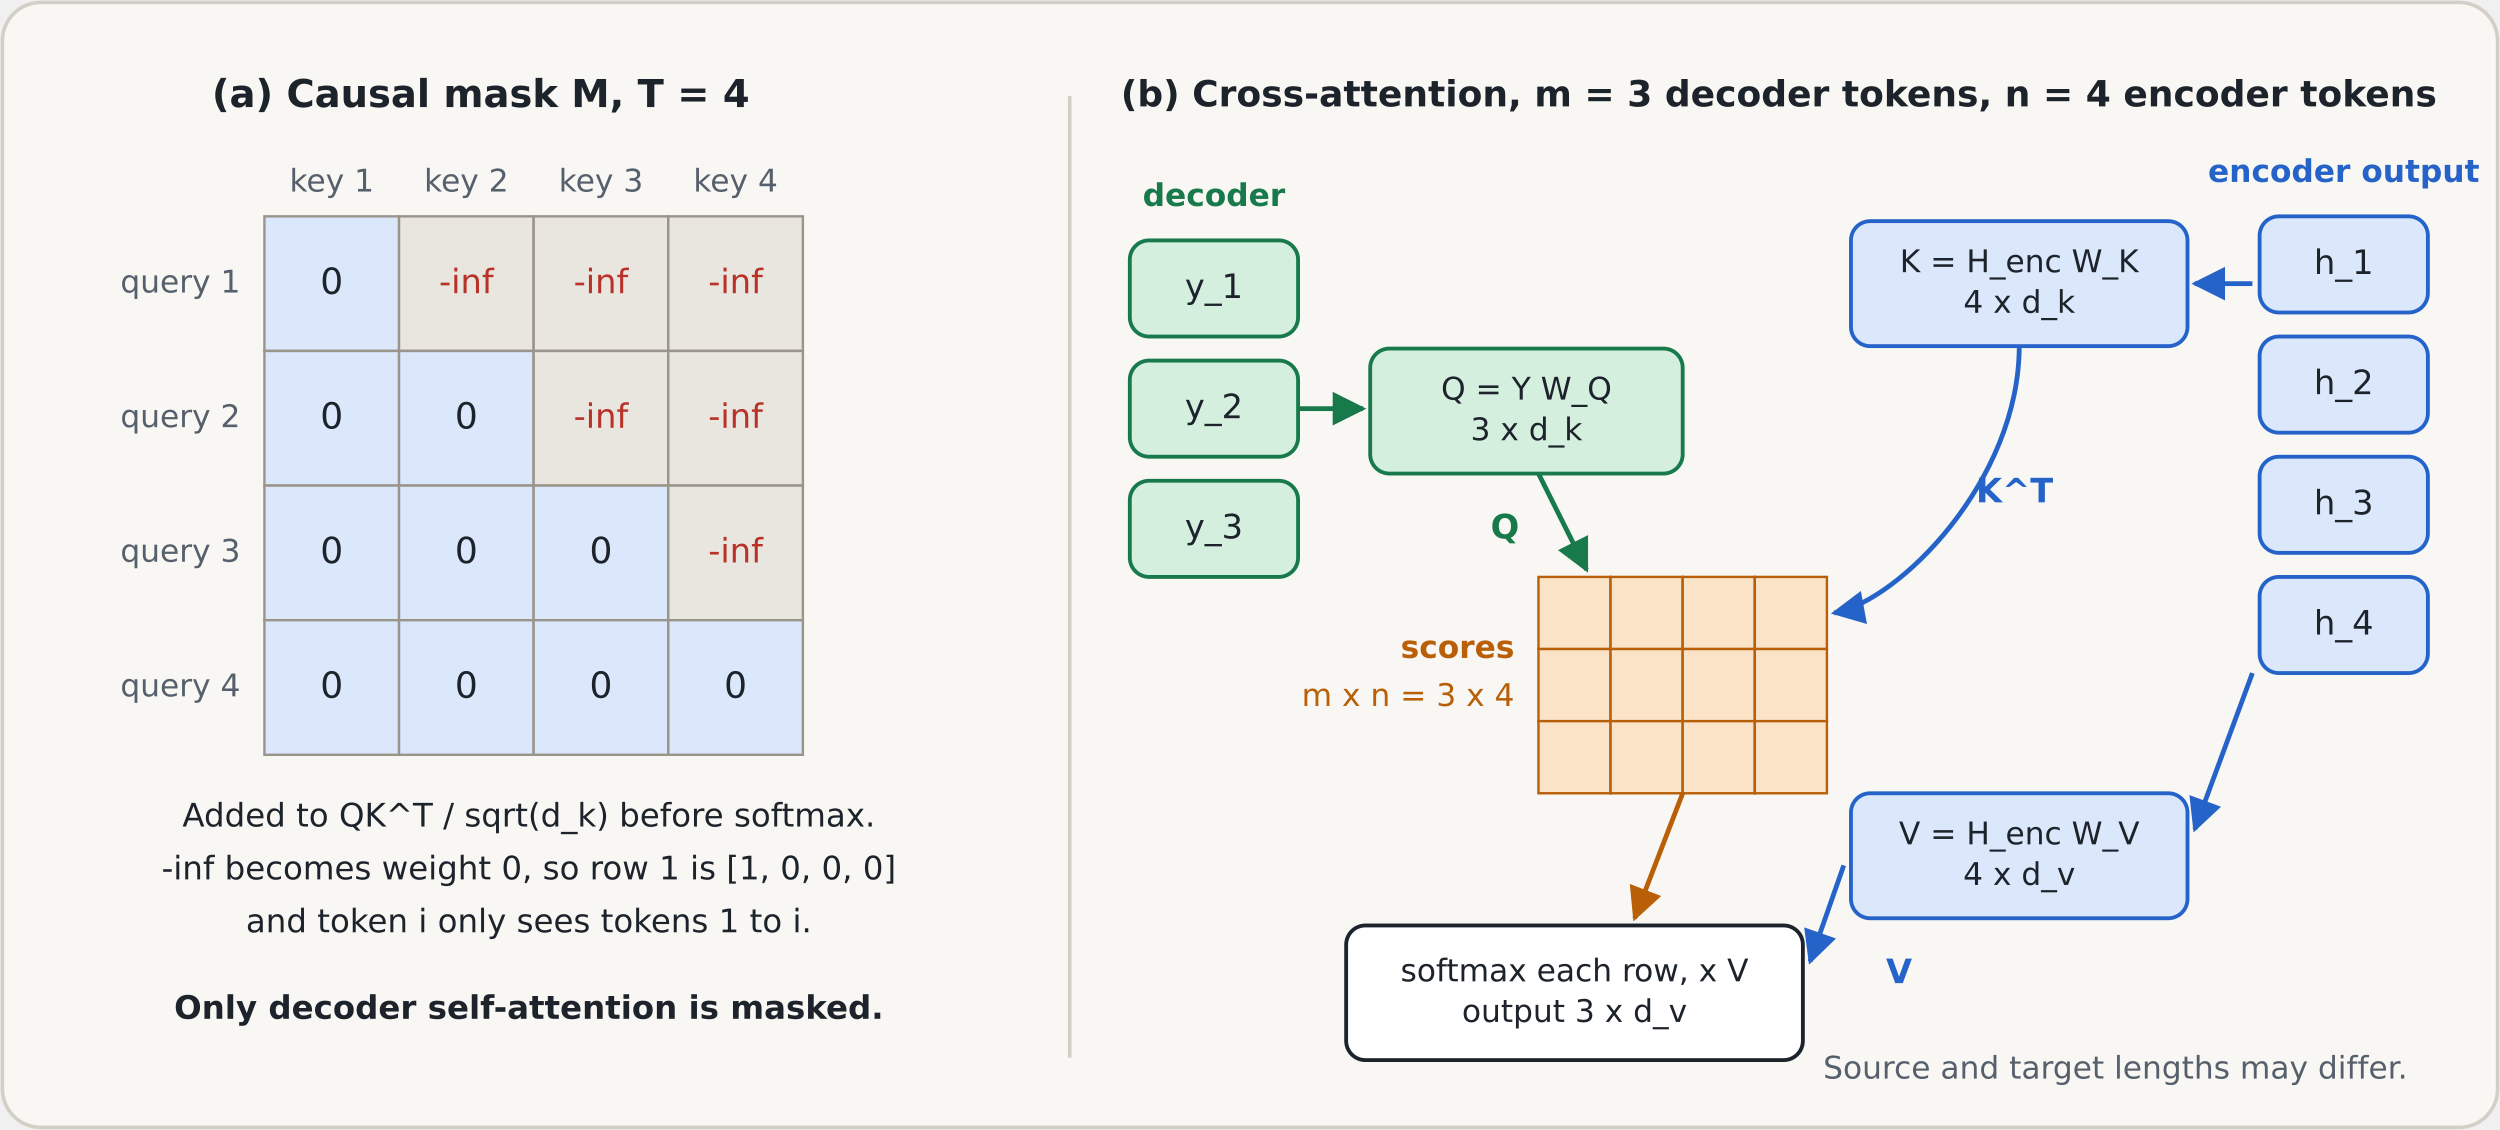
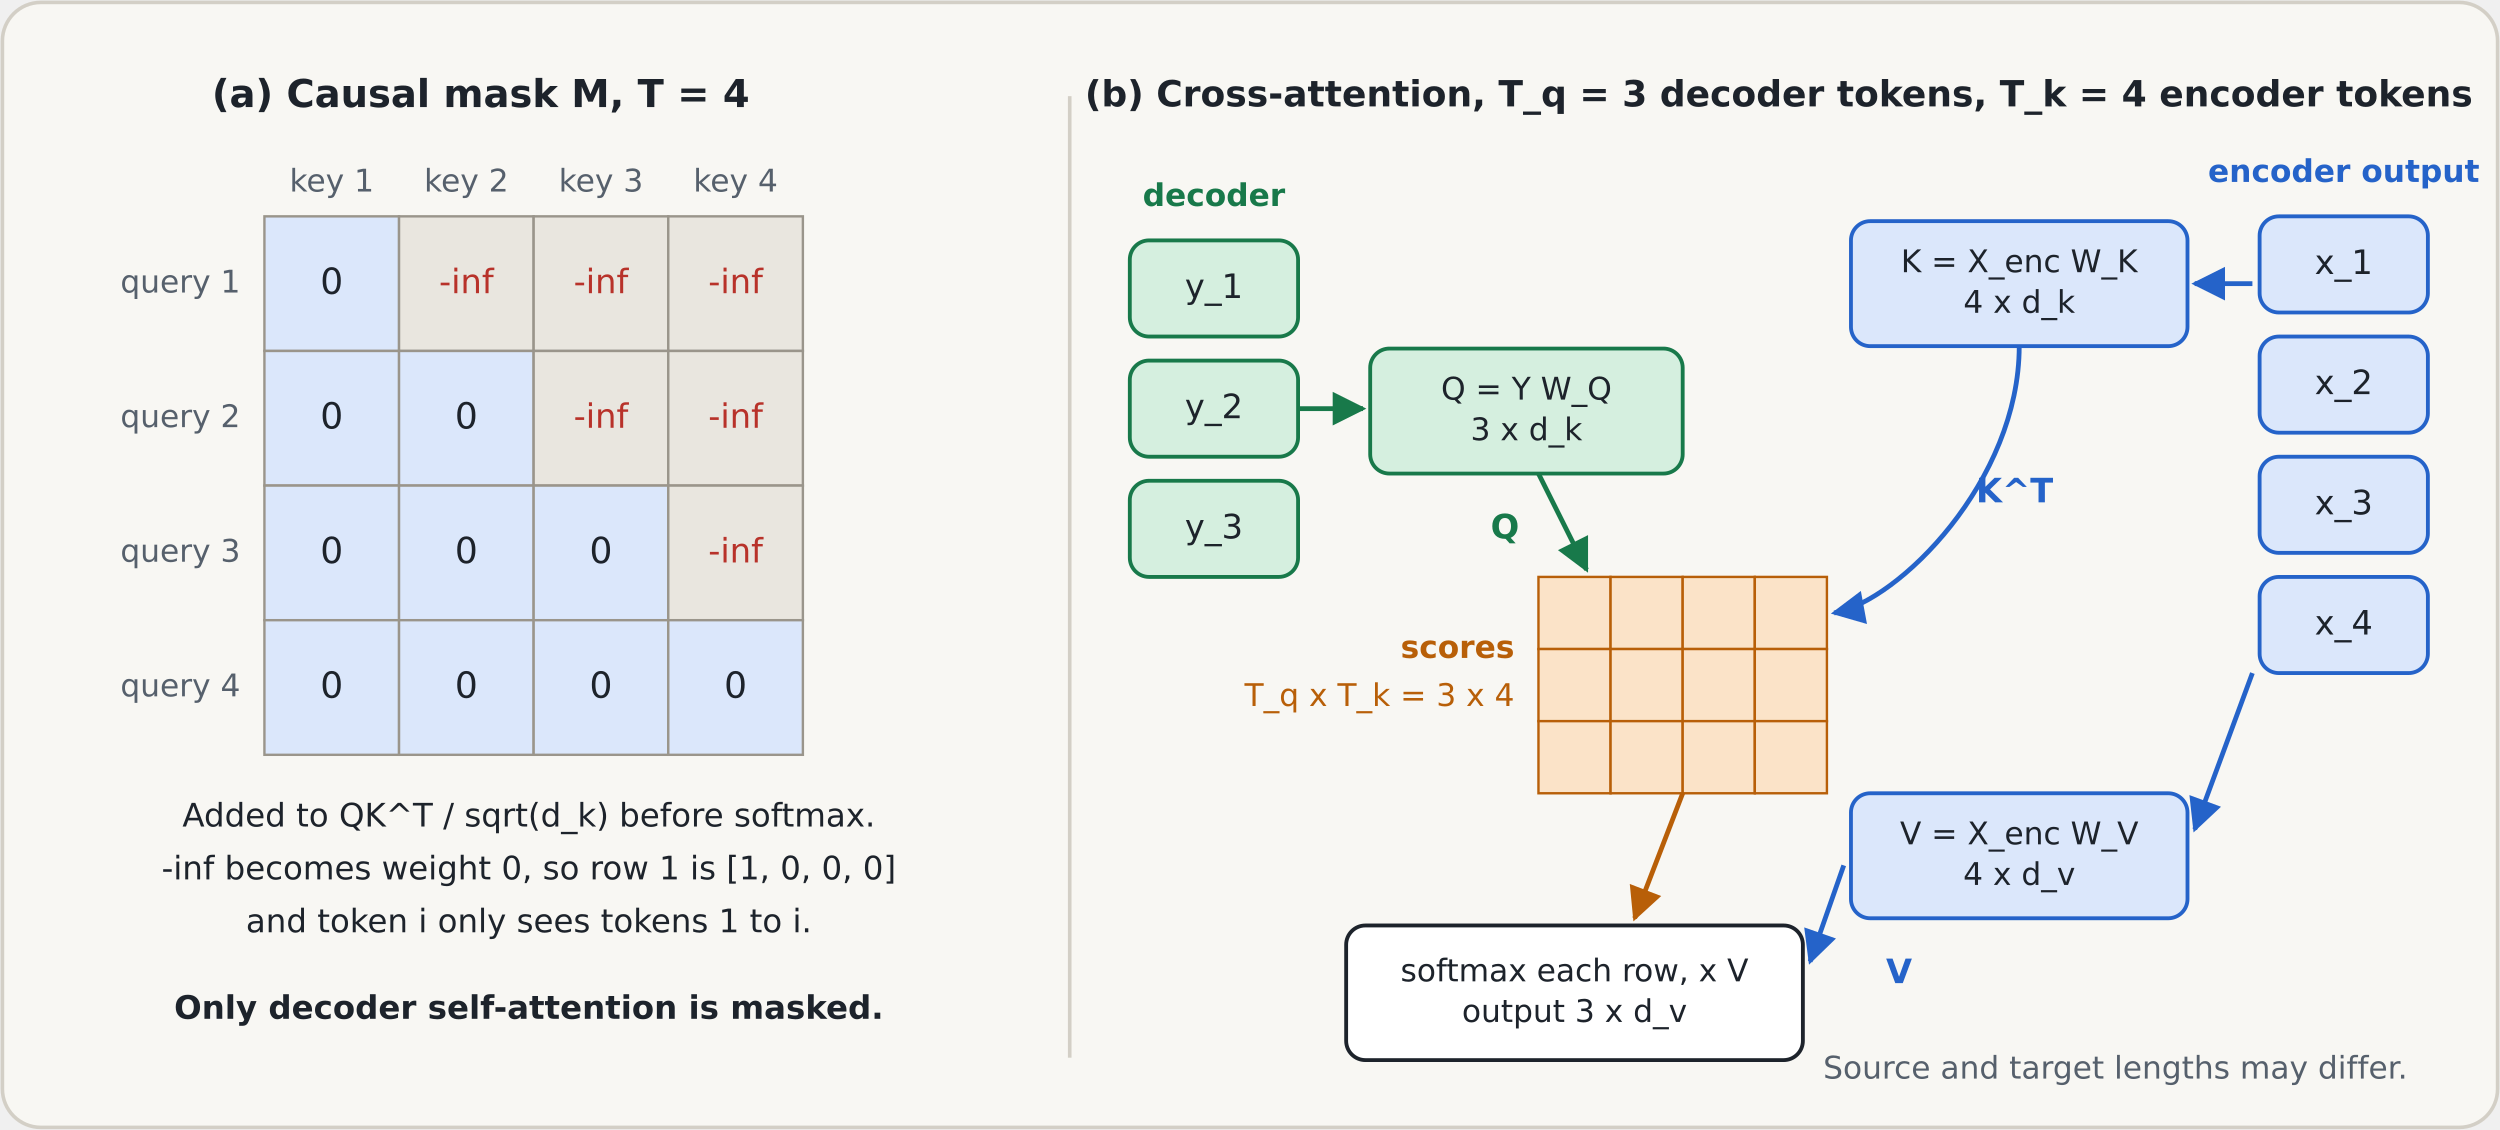
<svg xmlns="http://www.w3.org/2000/svg" viewBox="0 0 1040 470" width="1040" height="470" role="img" aria-labelledby="t d" font-family="DejaVu Sans, Helvetica, Arial, sans-serif">
  <defs>
    <marker id="ah-ink" viewBox="0 0 10 10" refX="9" refY="5" markerWidth="7" markerHeight="7" orient="auto-start-reverse">
      <path d="M0,0 L10,5 L0,10 z" fill="#1d232b" />
    </marker>
    <marker id="ah-blue" viewBox="0 0 10 10" refX="9" refY="5" markerWidth="7" markerHeight="7" orient="auto-start-reverse">
      <path d="M0,0 L10,5 L0,10 z" fill="#2563c9" />
    </marker>
    <marker id="ah-orange" viewBox="0 0 10 10" refX="9" refY="5" markerWidth="7" markerHeight="7" orient="auto-start-reverse">
      <path d="M0,0 L10,5 L0,10 z" fill="#b85f08" />
    </marker>
    <marker id="ah-green" viewBox="0 0 10 10" refX="9" refY="5" markerWidth="7" markerHeight="7" orient="auto-start-reverse">
      <path d="M0,0 L10,5 L0,10 z" fill="#18794a" />
    </marker>
    <marker id="ah-red" viewBox="0 0 10 10" refX="9" refY="5" markerWidth="7" markerHeight="7" orient="auto-start-reverse">
      <path d="M0,0 L10,5 L0,10 z" fill="#b8322a" />
    </marker>
    <marker id="ah-muted" viewBox="0 0 10 10" refX="9" refY="5" markerWidth="7" markerHeight="7" orient="auto-start-reverse">
      <path d="M0,0 L10,5 L0,10 z" fill="#56606c" />
    </marker>
    <marker id="ah-purple" viewBox="0 0 10 10" refX="9" refY="5" markerWidth="7" markerHeight="7" orient="auto-start-reverse">
      <path d="M0,0 L10,5 L0,10 z" fill="#6b3fb3" />
    </marker>
  </defs>
  <rect x="1" y="1" width="1038" height="468" rx="16" fill="#f8f7f3" stroke="#d3cfc6" stroke-width="1.5" />
  <text x="200" y="40" font-size="16" text-anchor="middle" font-weight="bold" fill="#1d232b" dominant-baseline="middle">(a) Causal mask M, T = 4</text>
  <text x="138.0" y="76" font-size="13" text-anchor="middle" font-weight="normal" fill="#56606c" dominant-baseline="middle">key 1</text>
  <text x="194.0" y="76" font-size="13" text-anchor="middle" font-weight="normal" fill="#56606c" dominant-baseline="middle">key 2</text>
  <text x="250.0" y="76" font-size="13" text-anchor="middle" font-weight="normal" fill="#56606c" dominant-baseline="middle">key 3</text>
  <text x="306.0" y="76" font-size="13" text-anchor="middle" font-weight="normal" fill="#56606c" dominant-baseline="middle">key 4</text>
  <text x="100" y="118.0" font-size="13" text-anchor="end" font-weight="normal" fill="#56606c" dominant-baseline="middle">query 1</text>
  <rect x="110" y="90" width="56" height="56" rx="0" fill="#dbe7fb" stroke="#9a958b" stroke-width="1" />
  <text x="138.0" y="118.0" font-size="15" text-anchor="middle" font-weight="normal" fill="#1d232b" dominant-baseline="middle">0</text>
  <rect x="166" y="90" width="56" height="56" rx="0" fill="#e9e6df" stroke="#9a958b" stroke-width="1" />
  <text x="194.0" y="118.0" font-size="14" text-anchor="middle" font-weight="normal" fill="#b8322a" dominant-baseline="middle">-inf</text>
  <rect x="222" y="90" width="56" height="56" rx="0" fill="#e9e6df" stroke="#9a958b" stroke-width="1" />
  <text x="250.0" y="118.0" font-size="14" text-anchor="middle" font-weight="normal" fill="#b8322a" dominant-baseline="middle">-inf</text>
  <rect x="278" y="90" width="56" height="56" rx="0" fill="#e9e6df" stroke="#9a958b" stroke-width="1" />
  <text x="306.0" y="118.0" font-size="14" text-anchor="middle" font-weight="normal" fill="#b8322a" dominant-baseline="middle">-inf</text>
  <text x="100" y="174.0" font-size="13" text-anchor="end" font-weight="normal" fill="#56606c" dominant-baseline="middle">query 2</text>
  <rect x="110" y="146" width="56" height="56" rx="0" fill="#dbe7fb" stroke="#9a958b" stroke-width="1" />
  <text x="138.0" y="174.0" font-size="15" text-anchor="middle" font-weight="normal" fill="#1d232b" dominant-baseline="middle">0</text>
  <rect x="166" y="146" width="56" height="56" rx="0" fill="#dbe7fb" stroke="#9a958b" stroke-width="1" />
  <text x="194.0" y="174.0" font-size="15" text-anchor="middle" font-weight="normal" fill="#1d232b" dominant-baseline="middle">0</text>
  <rect x="222" y="146" width="56" height="56" rx="0" fill="#e9e6df" stroke="#9a958b" stroke-width="1" />
  <text x="250.0" y="174.0" font-size="14" text-anchor="middle" font-weight="normal" fill="#b8322a" dominant-baseline="middle">-inf</text>
  <rect x="278" y="146" width="56" height="56" rx="0" fill="#e9e6df" stroke="#9a958b" stroke-width="1" />
  <text x="306.0" y="174.0" font-size="14" text-anchor="middle" font-weight="normal" fill="#b8322a" dominant-baseline="middle">-inf</text>
  <text x="100" y="230.0" font-size="13" text-anchor="end" font-weight="normal" fill="#56606c" dominant-baseline="middle">query 3</text>
  <rect x="110" y="202" width="56" height="56" rx="0" fill="#dbe7fb" stroke="#9a958b" stroke-width="1" />
  <text x="138.0" y="230.0" font-size="15" text-anchor="middle" font-weight="normal" fill="#1d232b" dominant-baseline="middle">0</text>
  <rect x="166" y="202" width="56" height="56" rx="0" fill="#dbe7fb" stroke="#9a958b" stroke-width="1" />
  <text x="194.0" y="230.0" font-size="15" text-anchor="middle" font-weight="normal" fill="#1d232b" dominant-baseline="middle">0</text>
  <rect x="222" y="202" width="56" height="56" rx="0" fill="#dbe7fb" stroke="#9a958b" stroke-width="1" />
  <text x="250.0" y="230.0" font-size="15" text-anchor="middle" font-weight="normal" fill="#1d232b" dominant-baseline="middle">0</text>
  <rect x="278" y="202" width="56" height="56" rx="0" fill="#e9e6df" stroke="#9a958b" stroke-width="1" />
  <text x="306.0" y="230.0" font-size="14" text-anchor="middle" font-weight="normal" fill="#b8322a" dominant-baseline="middle">-inf</text>
  <text x="100" y="286.0" font-size="13" text-anchor="end" font-weight="normal" fill="#56606c" dominant-baseline="middle">query 4</text>
  <rect x="110" y="258" width="56" height="56" rx="0" fill="#dbe7fb" stroke="#9a958b" stroke-width="1" />
  <text x="138.0" y="286.0" font-size="15" text-anchor="middle" font-weight="normal" fill="#1d232b" dominant-baseline="middle">0</text>
  <rect x="166" y="258" width="56" height="56" rx="0" fill="#dbe7fb" stroke="#9a958b" stroke-width="1" />
  <text x="194.0" y="286.0" font-size="15" text-anchor="middle" font-weight="normal" fill="#1d232b" dominant-baseline="middle">0</text>
  <rect x="222" y="258" width="56" height="56" rx="0" fill="#dbe7fb" stroke="#9a958b" stroke-width="1" />
  <text x="250.0" y="286.0" font-size="15" text-anchor="middle" font-weight="normal" fill="#1d232b" dominant-baseline="middle">0</text>
  <rect x="278" y="258" width="56" height="56" rx="0" fill="#dbe7fb" stroke="#9a958b" stroke-width="1" />
  <text x="306.0" y="286.0" font-size="15" text-anchor="middle" font-weight="normal" fill="#1d232b" dominant-baseline="middle">0</text>
  <text x="220" y="340" font-size="13.5" text-anchor="middle" font-weight="normal" fill="#1d232b" dominant-baseline="middle">Added to QK^T / sqrt(d_k) before softmax.</text>
  <text x="220" y="362" font-size="13.5" text-anchor="middle" font-weight="normal" fill="#1d232b" dominant-baseline="middle">-inf becomes weight 0, so row 1 is [1, 0, 0, 0]</text>
  <text x="220" y="384" font-size="13.5" text-anchor="middle" font-weight="normal" fill="#1d232b" dominant-baseline="middle">and token i only sees tokens 1 to i.</text>
  <text x="220" y="420" font-size="13.5" text-anchor="middle" font-weight="bold" fill="#1d232b" dominant-baseline="middle">Only decoder self-attention is masked.</text>
  <line x1="445" y1="40" x2="445" y2="440" stroke="#d3cfc6" stroke-width="1.5" />
-   <text x="740" y="40" font-size="15" text-anchor="middle" font-weight="bold" fill="#1d232b" dominant-baseline="middle">(b) Cross-attention, m = 3 decoder tokens, n = 4 encoder tokens</text>
+   <text x="740" y="40" font-size="15" text-anchor="middle" font-weight="bold" fill="#1d232b" dominant-baseline="middle">(b) Cross-attention, T_q = 3 decoder tokens, T_k = 4 encoder tokens</text>
  <text x="505" y="82" font-size="13" text-anchor="middle" font-weight="bold" fill="#18794a" dominant-baseline="middle">decoder</text>
  <rect x="470" y="100" width="70" height="40" rx="8" fill="#d5efdf" stroke="#18794a" stroke-width="1.6" />
  <text x="505.0" y="120.0" font-size="14" text-anchor="middle" font-weight="normal" fill="#1d232b" dominant-baseline="middle">y_1</text>
  <rect x="470" y="150" width="70" height="40" rx="8" fill="#d5efdf" stroke="#18794a" stroke-width="1.6" />
  <text x="505.0" y="170.0" font-size="14" text-anchor="middle" font-weight="normal" fill="#1d232b" dominant-baseline="middle">y_2</text>
  <rect x="470" y="200" width="70" height="40" rx="8" fill="#d5efdf" stroke="#18794a" stroke-width="1.6" />
  <text x="505.0" y="220.0" font-size="14" text-anchor="middle" font-weight="normal" fill="#1d232b" dominant-baseline="middle">y_3</text>
  <text x="975" y="72" font-size="13" text-anchor="middle" font-weight="bold" fill="#2563c9" dominant-baseline="middle">encoder output</text>
  <rect x="940" y="90" width="70" height="40" rx="8" fill="#dbe7fb" stroke="#2563c9" stroke-width="1.6" />
-   <text x="975.0" y="110.0" font-size="14" text-anchor="middle" font-weight="normal" fill="#1d232b" dominant-baseline="middle">h_1</text>
+   <text x="975.0" y="110.0" font-size="14" text-anchor="middle" font-weight="normal" fill="#1d232b" dominant-baseline="middle">x_1</text>
  <rect x="940" y="140" width="70" height="40" rx="8" fill="#dbe7fb" stroke="#2563c9" stroke-width="1.6" />
-   <text x="975.0" y="160.0" font-size="14" text-anchor="middle" font-weight="normal" fill="#1d232b" dominant-baseline="middle">h_2</text>
+   <text x="975.0" y="160.0" font-size="14" text-anchor="middle" font-weight="normal" fill="#1d232b" dominant-baseline="middle">x_2</text>
  <rect x="940" y="190" width="70" height="40" rx="8" fill="#dbe7fb" stroke="#2563c9" stroke-width="1.6" />
-   <text x="975.0" y="210.0" font-size="14" text-anchor="middle" font-weight="normal" fill="#1d232b" dominant-baseline="middle">h_3</text>
+   <text x="975.0" y="210.0" font-size="14" text-anchor="middle" font-weight="normal" fill="#1d232b" dominant-baseline="middle">x_3</text>
  <rect x="940" y="240" width="70" height="40" rx="8" fill="#dbe7fb" stroke="#2563c9" stroke-width="1.6" />
-   <text x="975.0" y="260.0" font-size="14" text-anchor="middle" font-weight="normal" fill="#1d232b" dominant-baseline="middle">h_4</text>
+   <text x="975.0" y="260.0" font-size="14" text-anchor="middle" font-weight="normal" fill="#1d232b" dominant-baseline="middle">x_4</text>
  <rect x="570" y="145" width="130" height="52" rx="8" fill="#d5efdf" stroke="#18794a" stroke-width="1.6" />
  <text x="635.0" y="162.55" font-size="13" text-anchor="middle" font-weight="normal" fill="#1d232b" dominant-baseline="middle">Q = Y W_Q</text>
  <text x="635.0" y="179.45" font-size="13" text-anchor="middle" font-weight="normal" fill="#1d232b" dominant-baseline="middle">3 x d_k</text>
  <line x1="540" y1="170" x2="567" y2="170" stroke="#18794a" stroke-width="2" marker-end="url(#ah-green)" />
  <rect x="770" y="92" width="140" height="52" rx="8" fill="#dbe7fb" stroke="#2563c9" stroke-width="1.6" />
-   <text x="840.0" y="109.55" font-size="13" text-anchor="middle" font-weight="normal" fill="#1d232b" dominant-baseline="middle">K = H_enc W_K</text>
+   <text x="840.0" y="109.55" font-size="13" text-anchor="middle" font-weight="normal" fill="#1d232b" dominant-baseline="middle">K = X_enc W_K</text>
  <text x="840.0" y="126.45" font-size="13" text-anchor="middle" font-weight="normal" fill="#1d232b" dominant-baseline="middle">4 x d_k</text>
  <rect x="770" y="330" width="140" height="52" rx="8" fill="#dbe7fb" stroke="#2563c9" stroke-width="1.6" />
-   <text x="840.0" y="347.55" font-size="13" text-anchor="middle" font-weight="normal" fill="#1d232b" dominant-baseline="middle">V = H_enc W_V</text>
+   <text x="840.0" y="347.55" font-size="13" text-anchor="middle" font-weight="normal" fill="#1d232b" dominant-baseline="middle">V = X_enc W_V</text>
  <text x="840.0" y="364.45" font-size="13" text-anchor="middle" font-weight="normal" fill="#1d232b" dominant-baseline="middle">4 x d_v</text>
  <line x1="937" y1="118" x2="913" y2="118" stroke="#2563c9" stroke-width="2" marker-end="url(#ah-blue)" />
  <line x1="937" y1="280" x2="913" y2="345" stroke="#2563c9" stroke-width="2" marker-end="url(#ah-blue)" />
  <rect x="640" y="240" width="30" height="30" rx="0" fill="#fbe3c8" stroke="#b85f08" stroke-width="1" />
  <rect x="670" y="240" width="30" height="30" rx="0" fill="#fbe3c8" stroke="#b85f08" stroke-width="1" />
  <rect x="700" y="240" width="30" height="30" rx="0" fill="#fbe3c8" stroke="#b85f08" stroke-width="1" />
  <rect x="730" y="240" width="30" height="30" rx="0" fill="#fbe3c8" stroke="#b85f08" stroke-width="1" />
  <rect x="640" y="270" width="30" height="30" rx="0" fill="#fbe3c8" stroke="#b85f08" stroke-width="1" />
  <rect x="670" y="270" width="30" height="30" rx="0" fill="#fbe3c8" stroke="#b85f08" stroke-width="1" />
  <rect x="700" y="270" width="30" height="30" rx="0" fill="#fbe3c8" stroke="#b85f08" stroke-width="1" />
  <rect x="730" y="270" width="30" height="30" rx="0" fill="#fbe3c8" stroke="#b85f08" stroke-width="1" />
  <rect x="640" y="300" width="30" height="30" rx="0" fill="#fbe3c8" stroke="#b85f08" stroke-width="1" />
  <rect x="670" y="300" width="30" height="30" rx="0" fill="#fbe3c8" stroke="#b85f08" stroke-width="1" />
  <rect x="700" y="300" width="30" height="30" rx="0" fill="#fbe3c8" stroke="#b85f08" stroke-width="1" />
  <rect x="730" y="300" width="30" height="30" rx="0" fill="#fbe3c8" stroke="#b85f08" stroke-width="1" />
  <text x="630" y="270" font-size="13" text-anchor="end" font-weight="bold" fill="#b85f08" dominant-baseline="middle">scores</text>
-   <text x="630" y="290" font-size="13" text-anchor="end" font-weight="normal" fill="#b85f08" dominant-baseline="middle">m x n = 3 x 4</text>
+   <text x="630" y="290" font-size="13" text-anchor="end" font-weight="normal" fill="#b85f08" dominant-baseline="middle">T_q x T_k = 3 x 4</text>
  <line x1="640" y1="197" x2="660" y2="237" stroke="#18794a" stroke-width="2" marker-end="url(#ah-green)" />
  <text x="632" y="220" font-size="14" text-anchor="end" font-weight="bold" fill="#18794a" dominant-baseline="middle">Q</text>
  <path d="M 840 144 C 840 200, 790 250, 763 255" fill="none" stroke="#2563c9" stroke-width="2" marker-end="url(#ah-blue)" />
  <text x="822" y="205" font-size="14" text-anchor="start" font-weight="bold" fill="#2563c9" dominant-baseline="middle">K^T</text>
  <rect x="560" y="385" width="190" height="56" rx="8" fill="#ffffff" stroke="#1d232b" stroke-width="1.6" />
  <text x="655.0" y="404.55" font-size="13" text-anchor="middle" font-weight="normal" fill="#1d232b" dominant-baseline="middle">softmax each row, x V</text>
  <text x="655.0" y="421.45" font-size="13" text-anchor="middle" font-weight="normal" fill="#1d232b" dominant-baseline="middle">output 3 x d_v</text>
  <line x1="700" y1="330" x2="680" y2="382" stroke="#b85f08" stroke-width="2" marker-end="url(#ah-orange)" />
  <line x1="767" y1="360" x2="753" y2="400" stroke="#2563c9" stroke-width="2" marker-end="url(#ah-blue)" />
  <text x="790" y="405" font-size="14" text-anchor="middle" font-weight="bold" fill="#2563c9" dominant-baseline="middle">V</text>
  <text x="880" y="445" font-size="13" text-anchor="middle" font-weight="normal" fill="#56606c" dominant-baseline="middle">Source and target lengths may differ.</text>
</svg>
